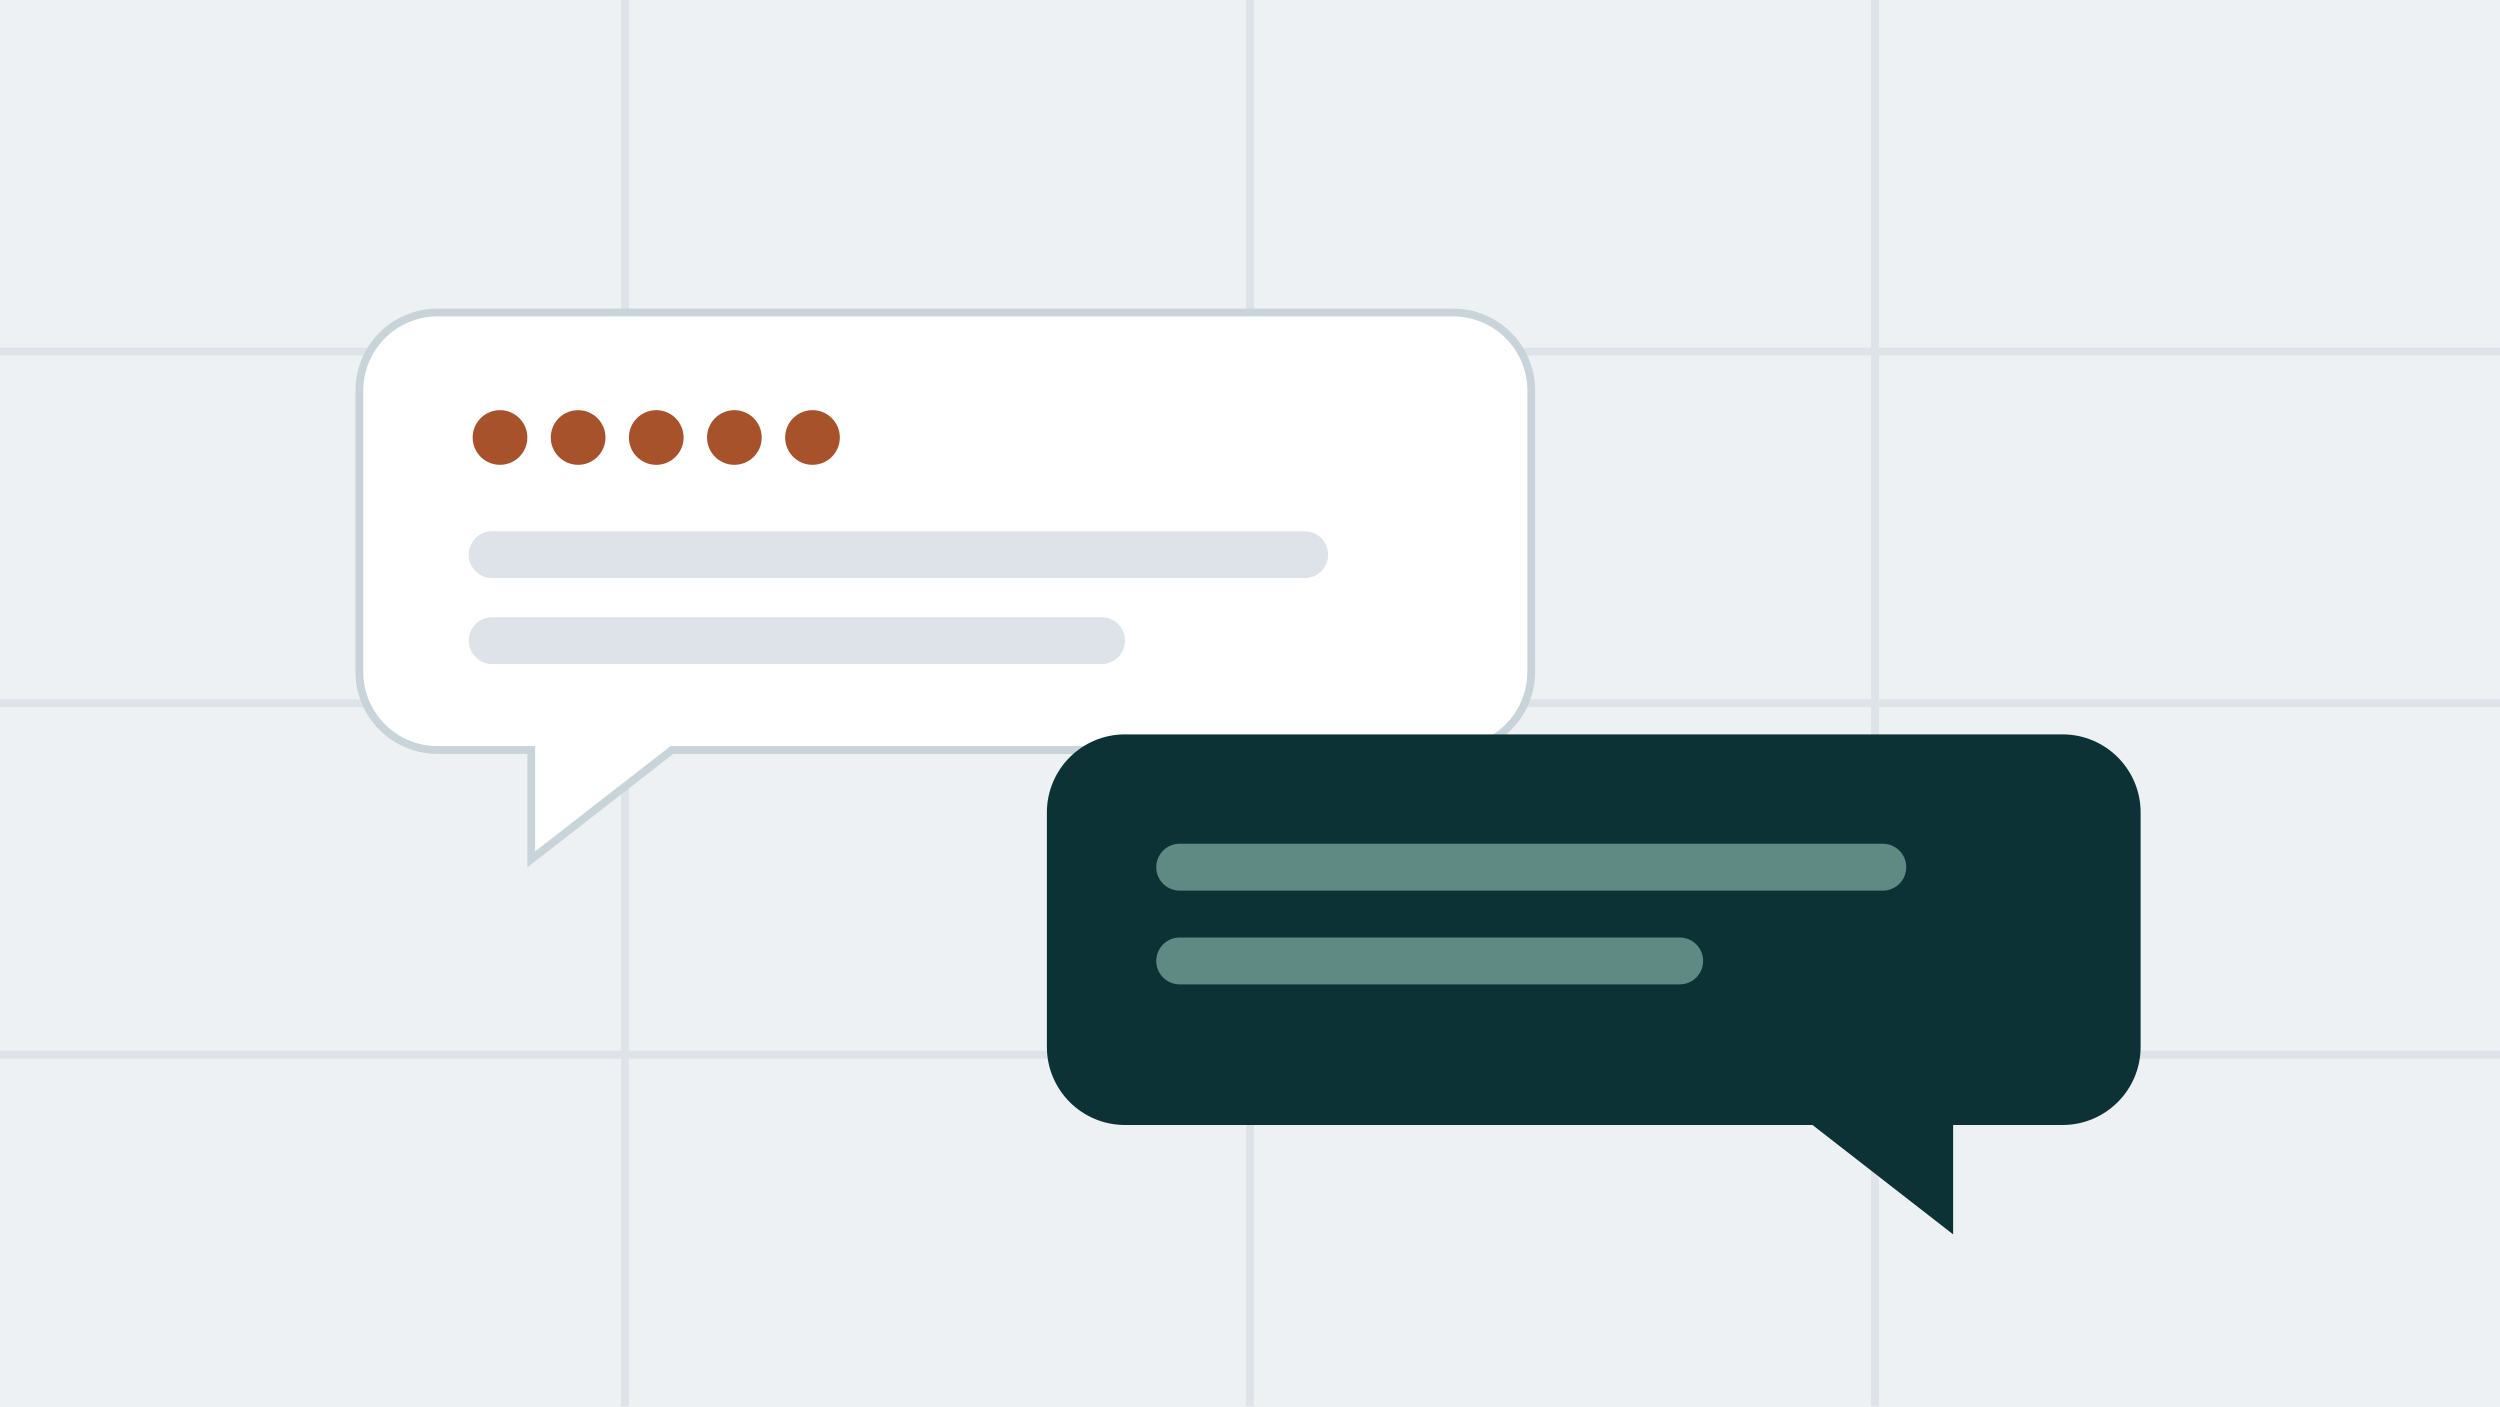
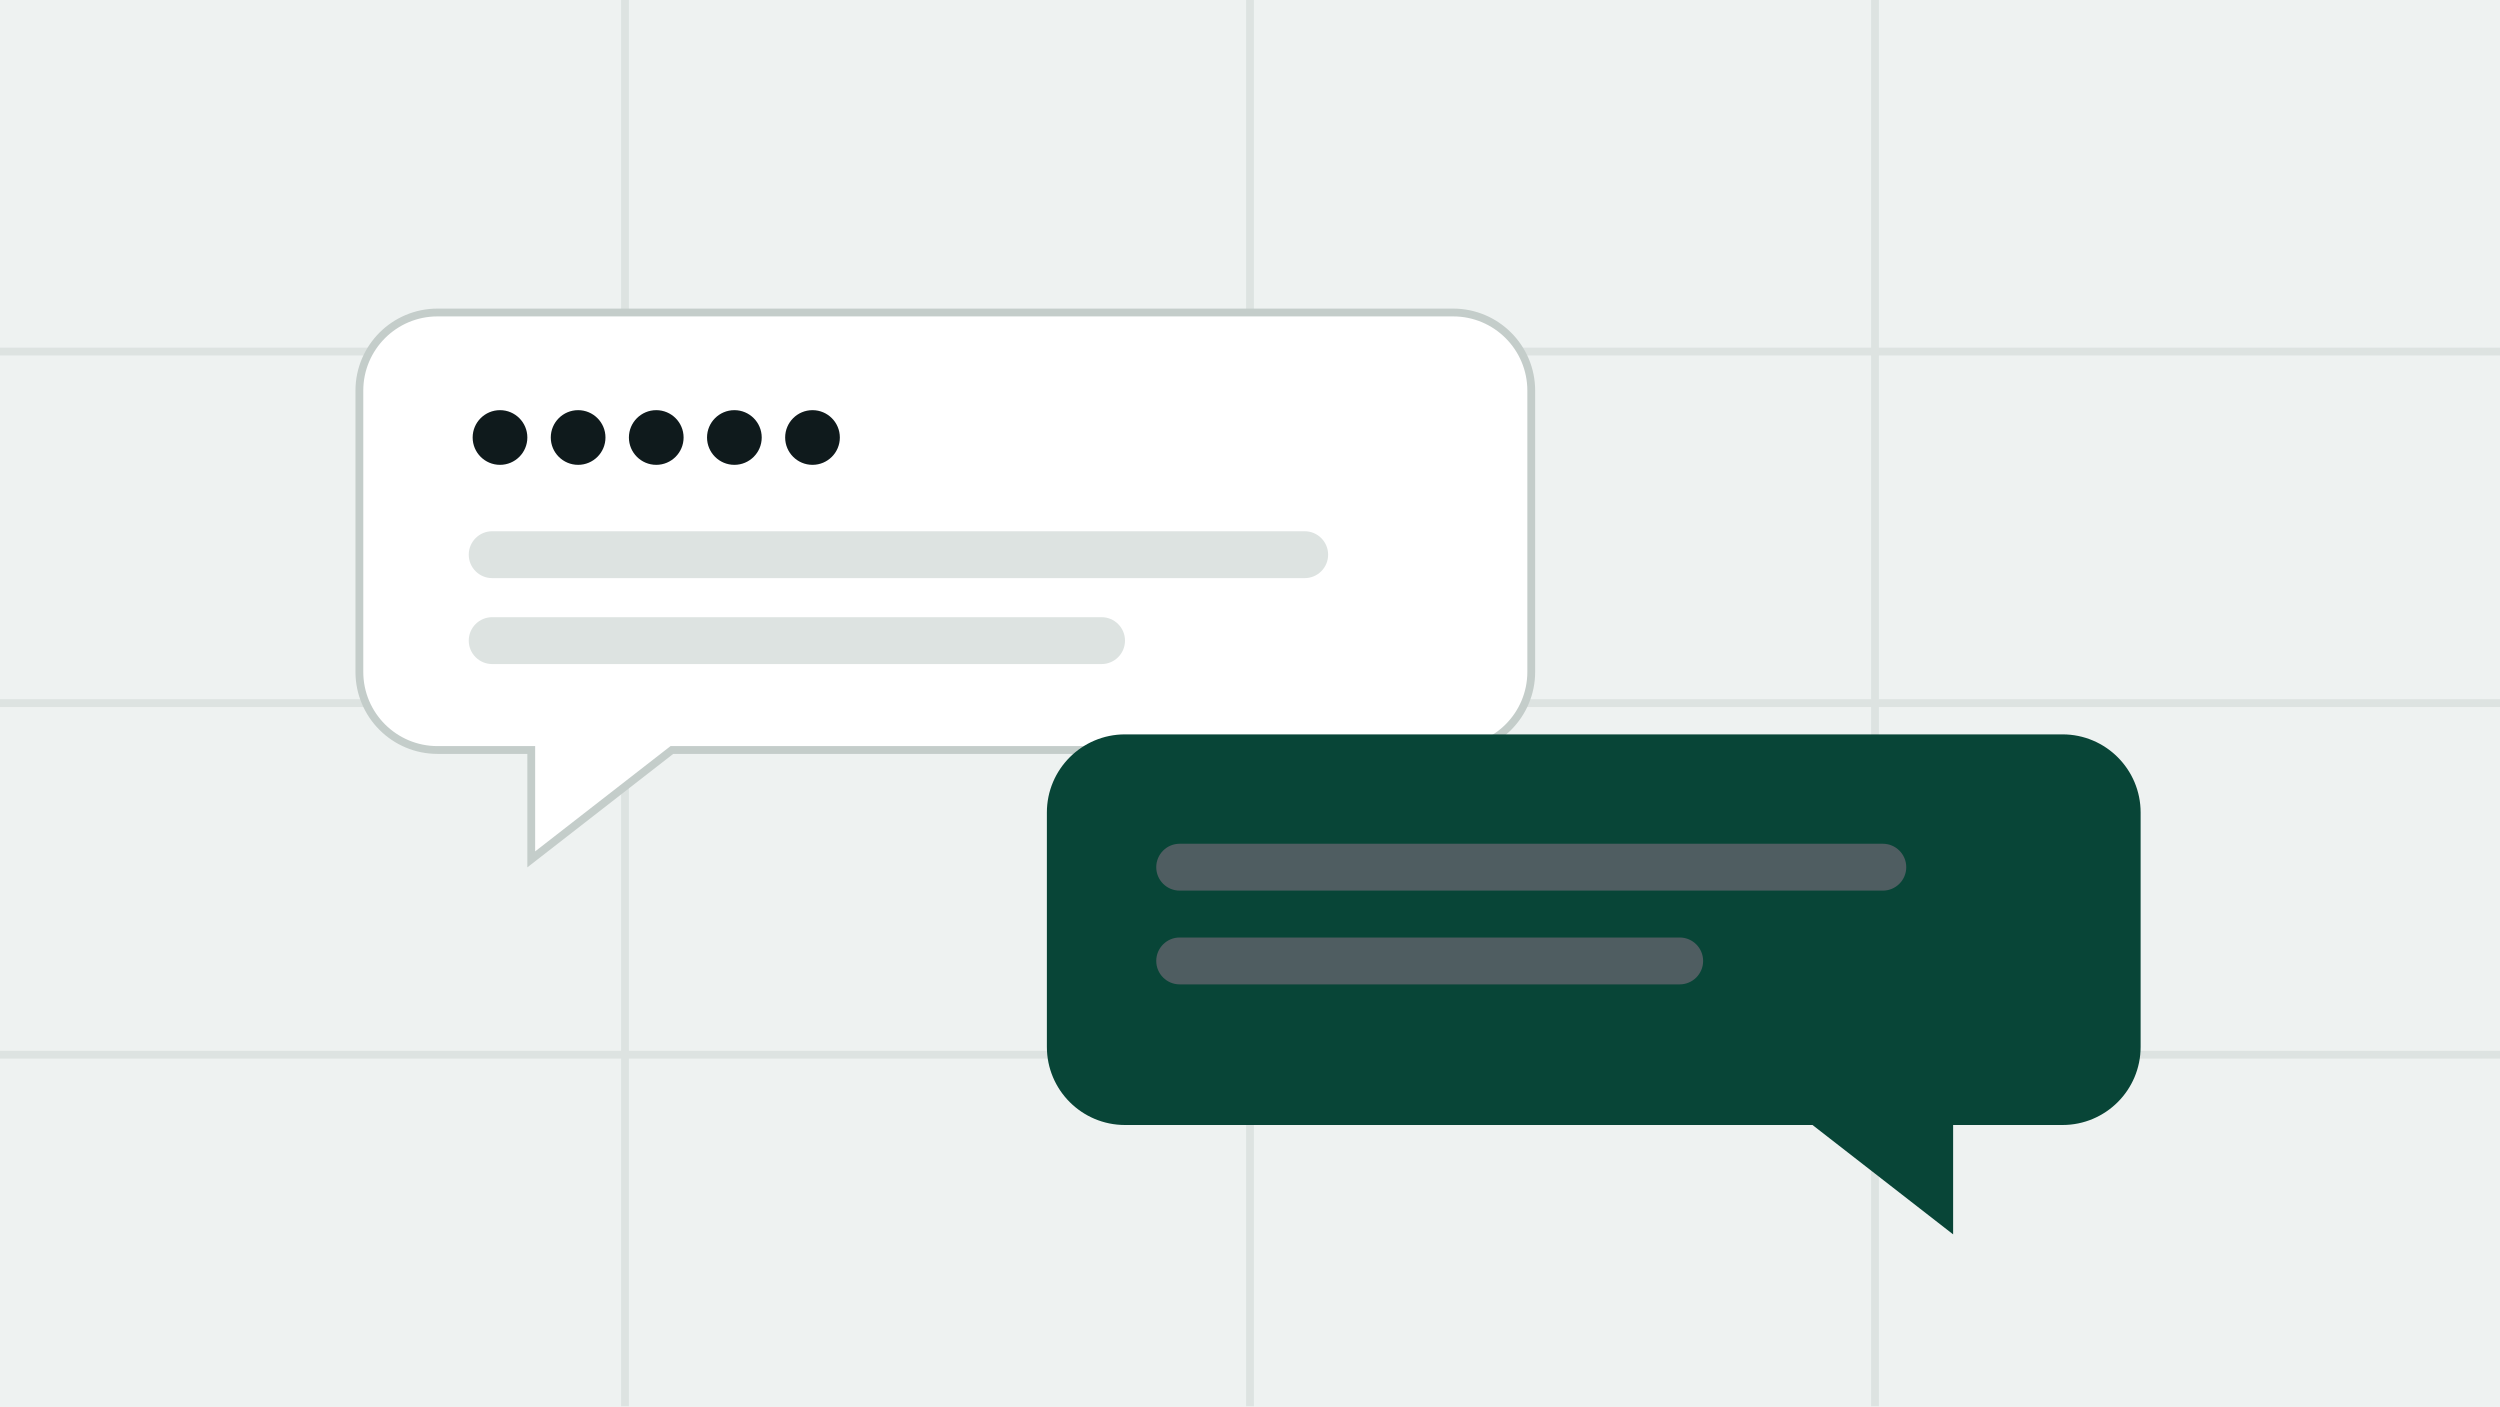
<svg xmlns="http://www.w3.org/2000/svg" viewBox="0 0 320 180" role="img" aria-label="Illustration: a patient message and a clinic reply">
-   <rect width="320" height="180" fill="#eef1f4" />
-   <g stroke="#dde3e8" stroke-width="1">
+   <rect width="320" height="180" fill="#eef2f1" />
+   <g stroke="#dde3e1" stroke-width="1">
    <path d="M0 45h320M0 90h320M0 135h320M80 0v180M160 0v180M240 0v180" />
  </g>
-   <path d="M56 40h130a10 10 0 0 1 10 10v36a10 10 0 0 1-10 10H86l-18 14v-14H56a10 10 0 0 1-10-10V50a10 10 0 0 1 10-10z" fill="#fff" stroke="#c9d3da" />
-   <g fill="#a8522b">
+   <path d="M56 40h130a10 10 0 0 1 10 10v36a10 10 0 0 1-10 10H86l-18 14v-14H56a10 10 0 0 1-10-10V50a10 10 0 0 1 10-10z" fill="#fff" stroke="#c4cdca" />
+   <g fill="#0f1a1c">
    <circle cx="64" cy="56" r="3.5" />
    <circle cx="74" cy="56" r="3.5" />
    <circle cx="84" cy="56" r="3.5" />
    <circle cx="94" cy="56" r="3.5" />
    <circle cx="104" cy="56" r="3.5" />
  </g>
-   <rect x="60" y="68" width="110" height="6" rx="3" fill="#dde3e8" />
-   <rect x="60" y="79" width="84" height="6" rx="3" fill="#dde3e8" />
-   <path d="M264 94H144a10 10 0 0 0-10 10v30a10 10 0 0 0 10 10h88l18 14v-14h14a10 10 0 0 0 10-10v-30a10 10 0 0 0-10-10z" fill="#0d3236" />
-   <rect x="148" y="108" width="96" height="6" rx="3" fill="#5f8a84" />
-   <rect x="148" y="120" width="70" height="6" rx="3" fill="#5f8a84" />
+   <rect x="60" y="68" width="110" height="6" rx="3" fill="#dde3e1" />
+   <rect x="60" y="79" width="84" height="6" rx="3" fill="#dde3e1" />
+   <path d="M264 94H144a10 10 0 0 0-10 10v30a10 10 0 0 0 10 10h88l18 14v-14h14a10 10 0 0 0 10-10v-30a10 10 0 0 0-10-10z" fill="#084537" />
+   <rect x="148" y="108" width="96" height="6" rx="3" fill="#4f5d61" />
+   <rect x="148" y="120" width="70" height="6" rx="3" fill="#4f5d61" />
</svg>
